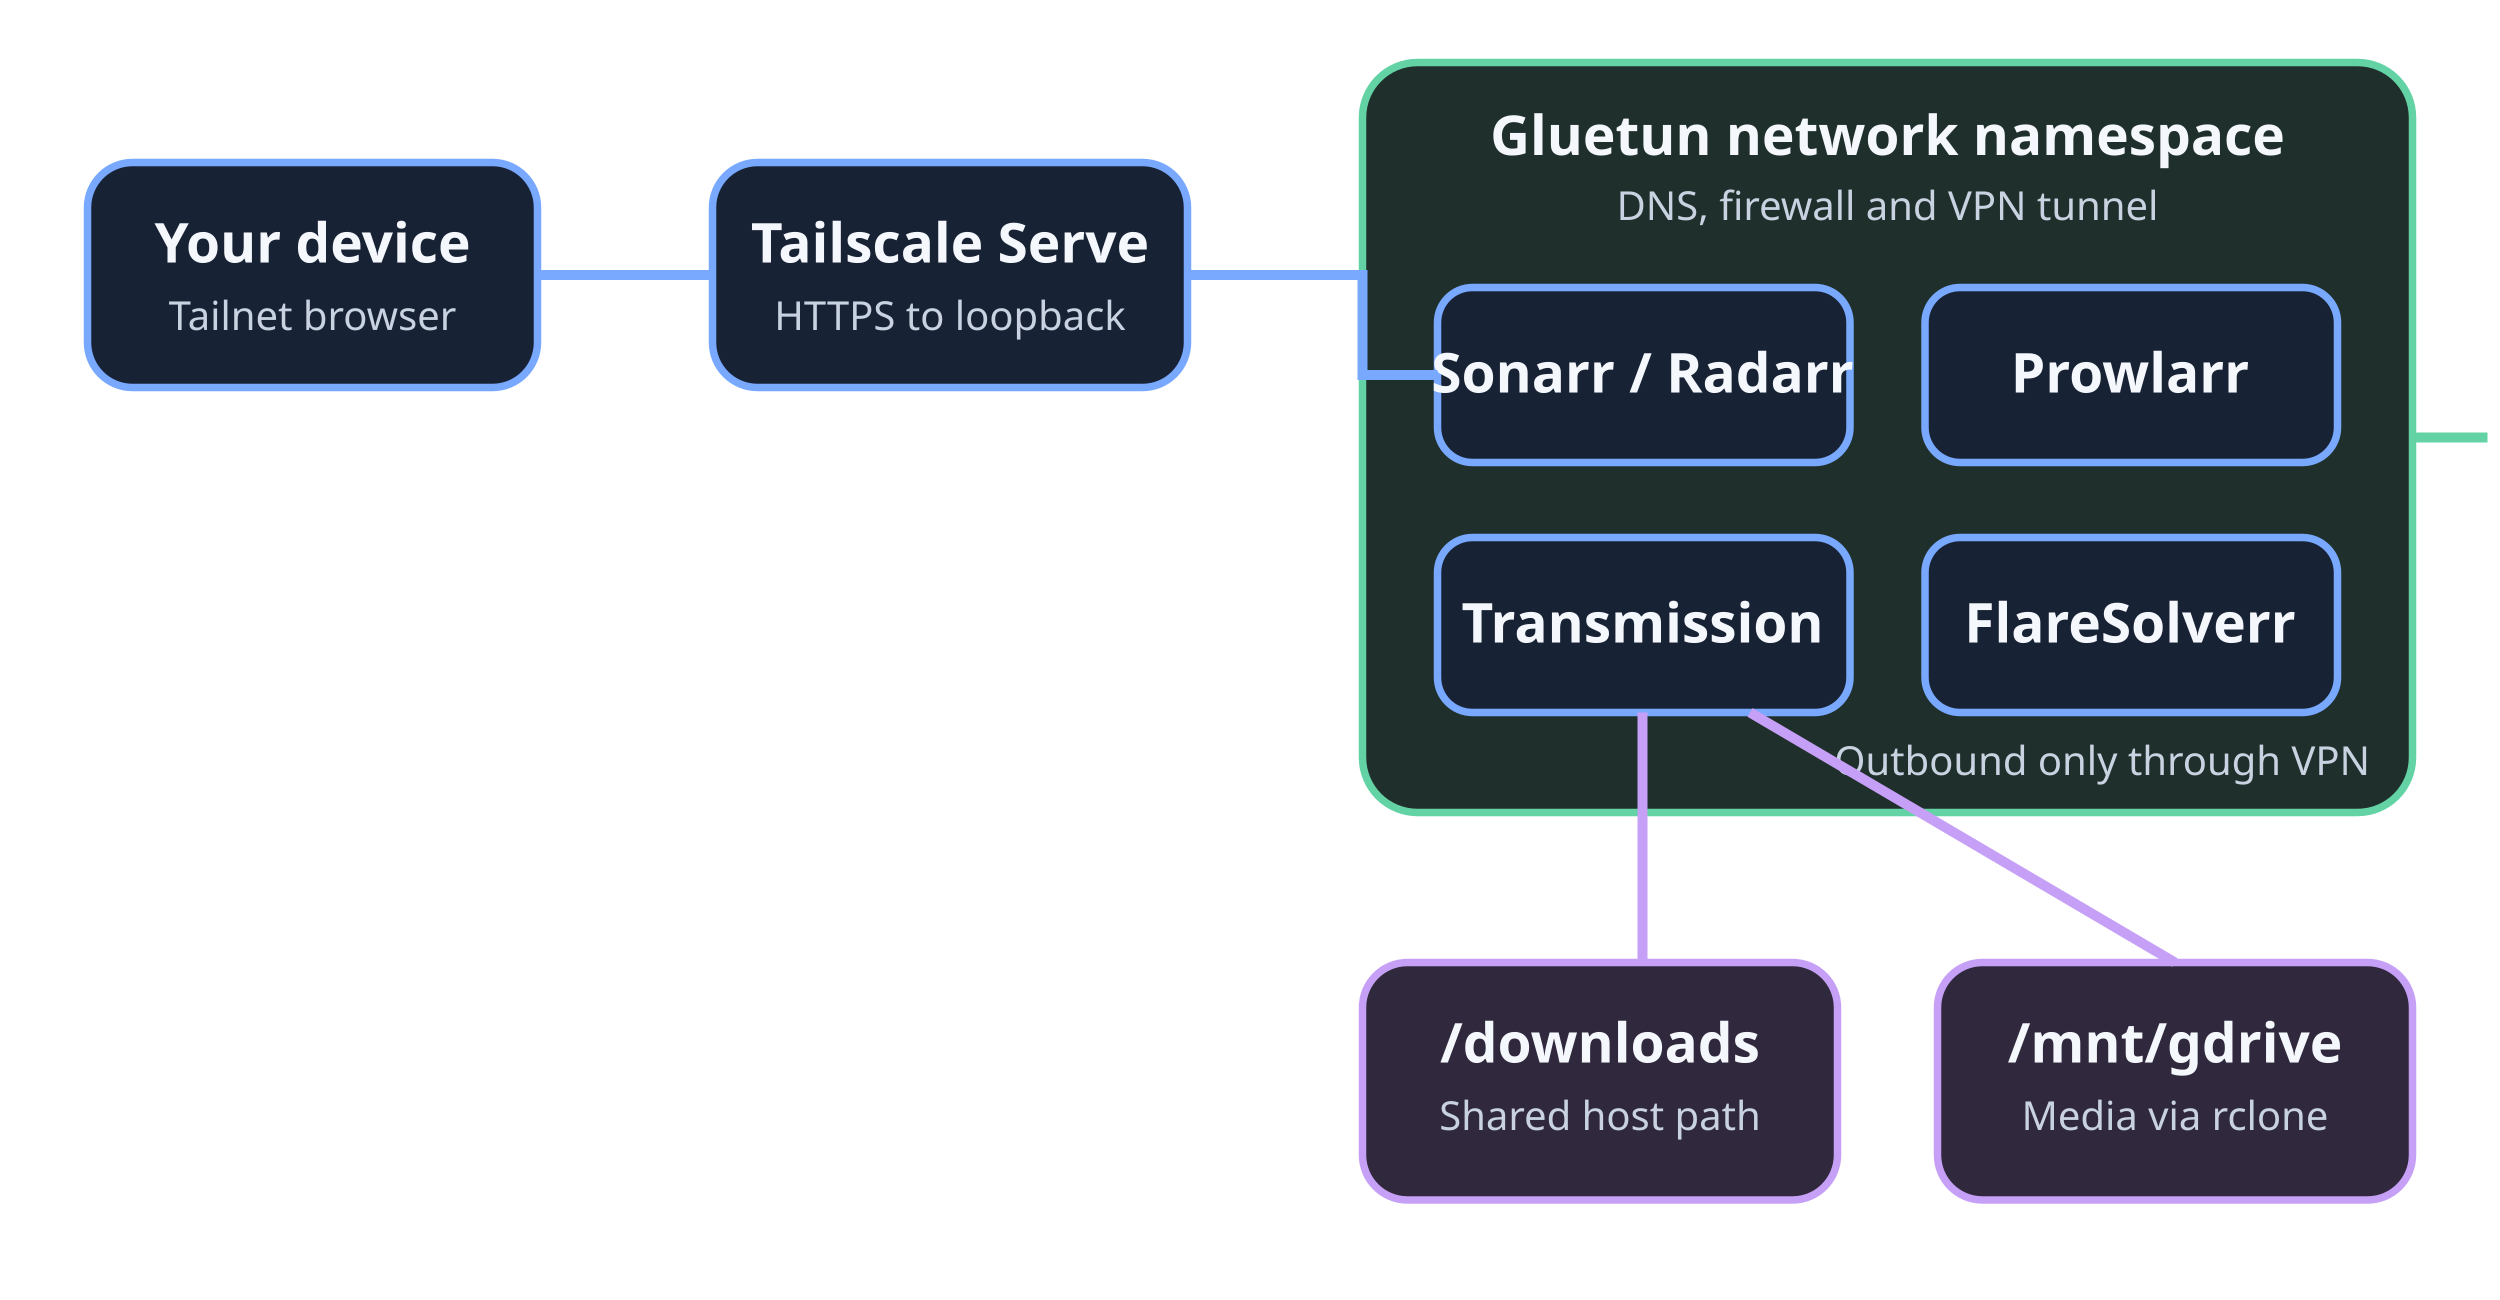
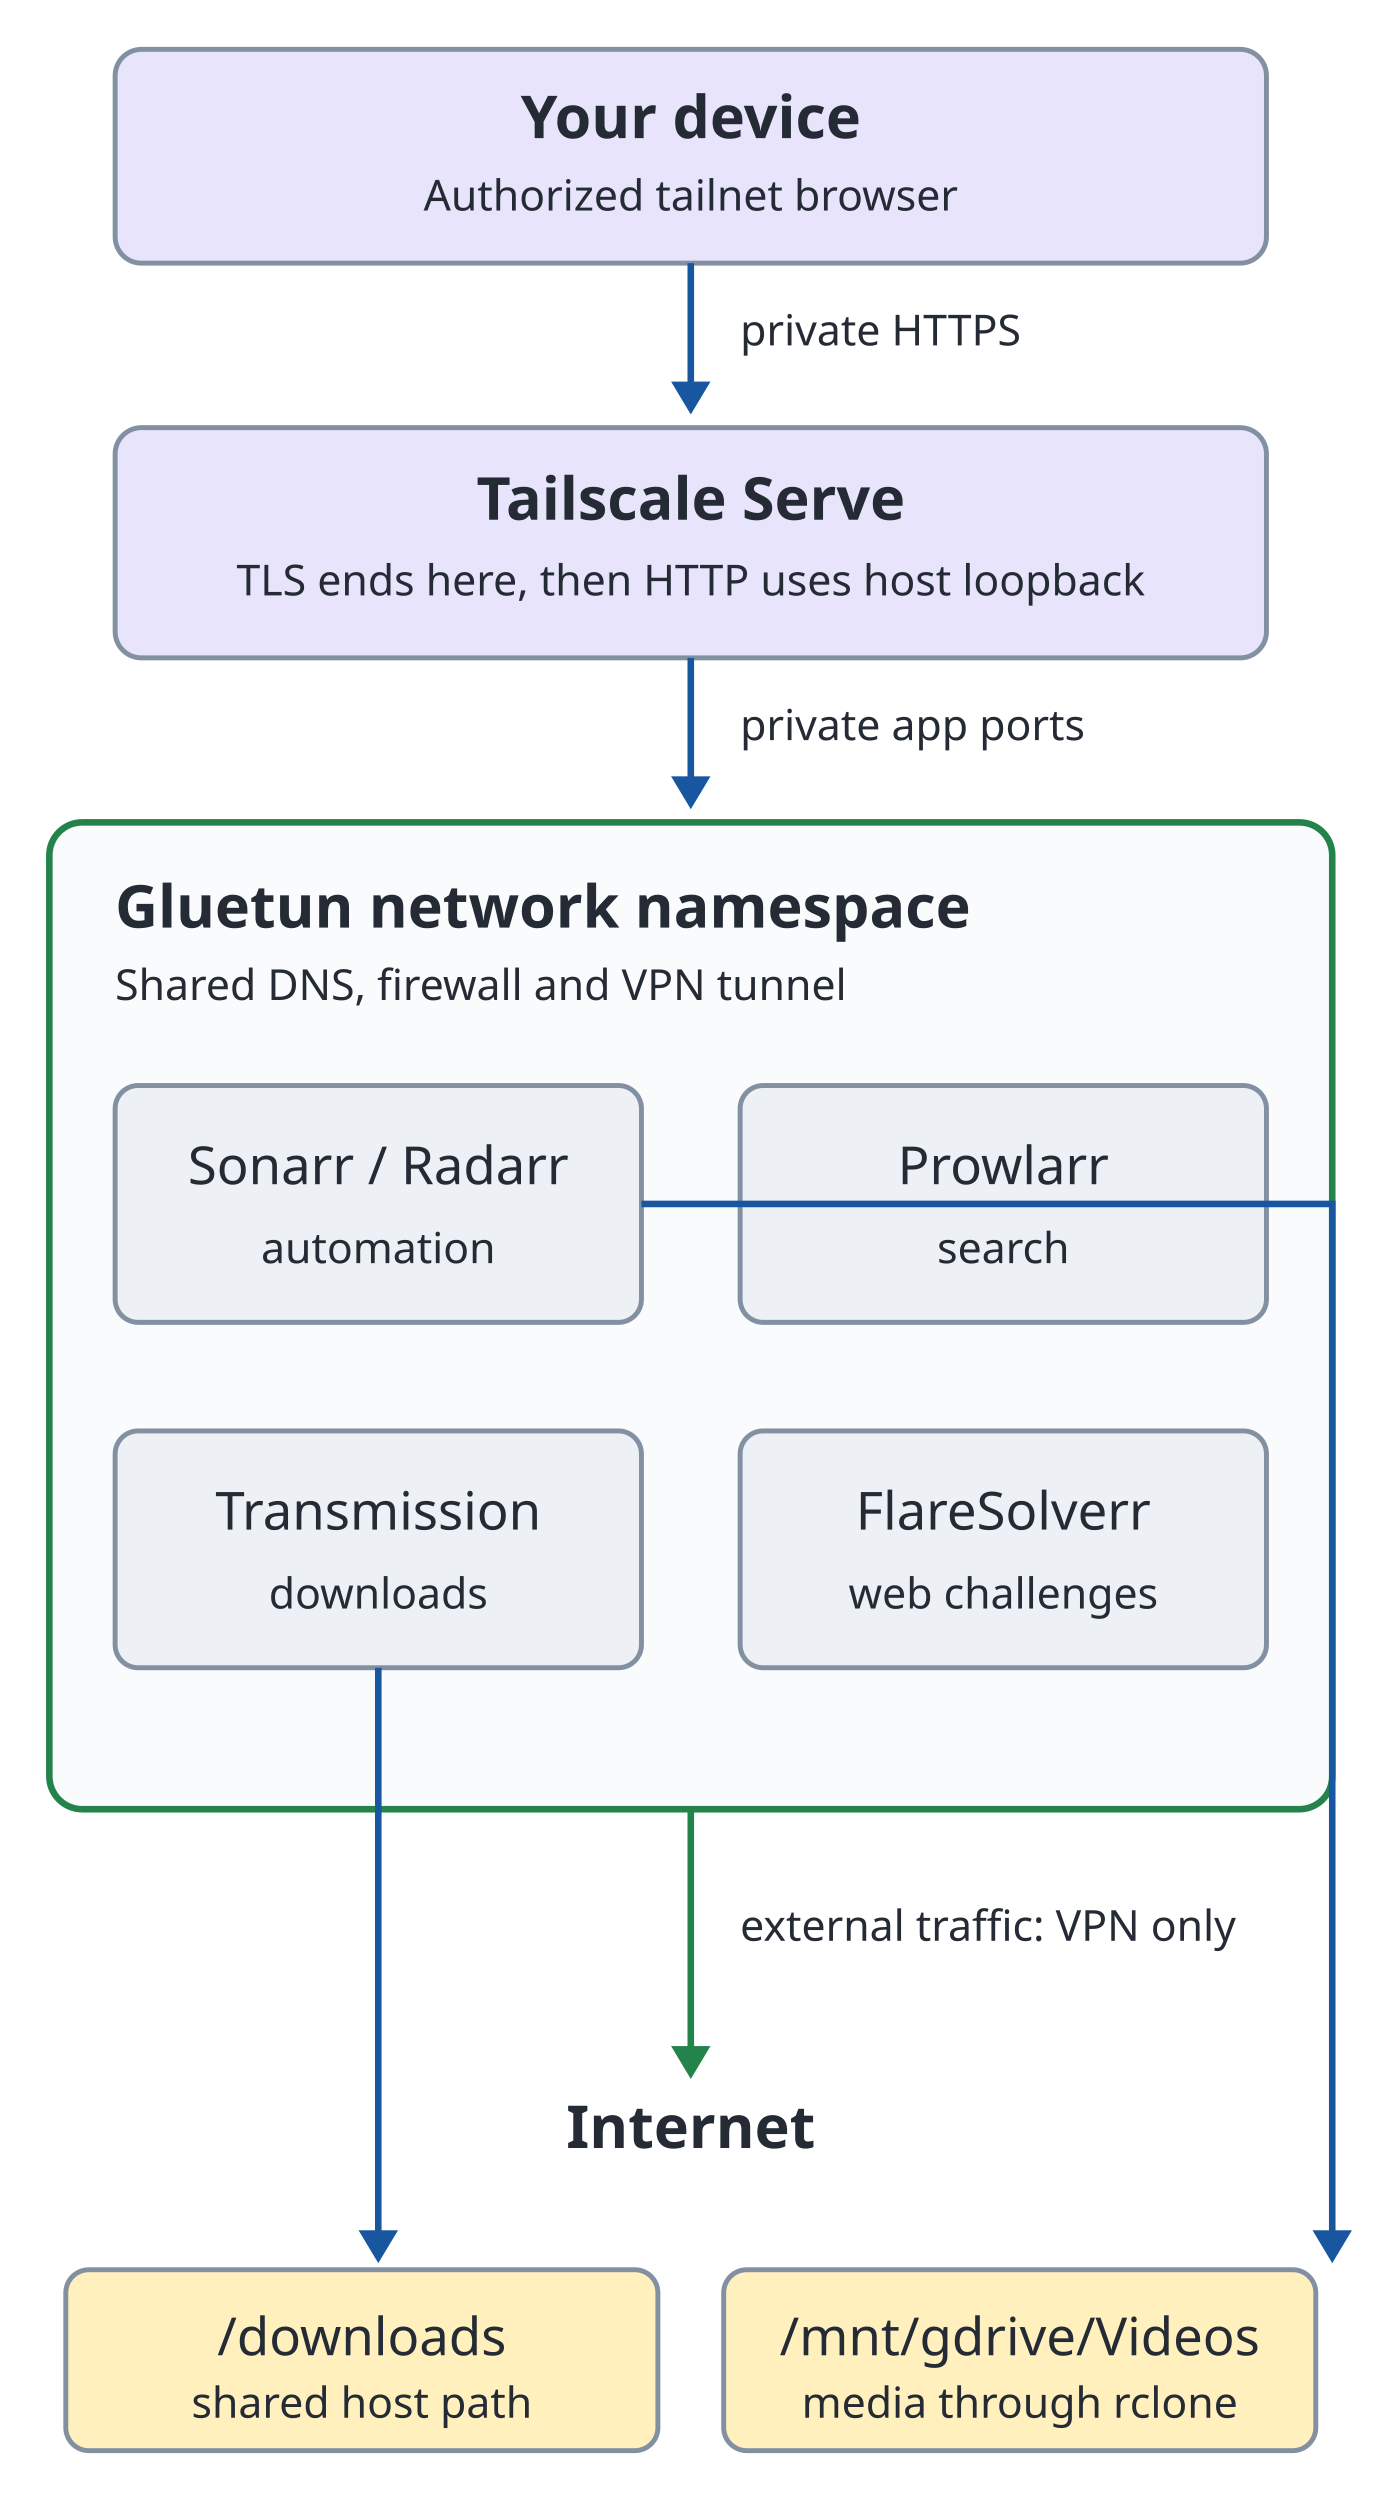
- <svg viewBox="0 0 1000 520" role="img" aria-labelledby="title desc">
-   <style>.box{fill:#182235;stroke:#78a9ff;stroke-width:3}.vpn{fill:#1f2f2b;stroke:#63d3a5;stroke-width:3}.store{fill:#30283d;stroke:#c6a0f6;stroke-width:3}.label{fill:#f4f7fb;font:700 22px sans-serif}.small{fill:#c8d2e1;font:16px sans-serif}.line{fill:none;stroke:#78a9ff;stroke-width:4}.vline{fill:none;stroke:#63d3a5;stroke-width:4}.sline{fill:none;stroke:#c6a0f6;stroke-width:4}</style>
-   <rect class="box" x="35" y="65" width="180" height="90" rx="18" />
-   <text class="label" x="125" y="105" text-anchor="middle">Your device</text>
-   <text class="small" x="125" y="132" text-anchor="middle">Tailnet browser</text>
-   <rect class="box" x="285" y="65" width="190" height="90" rx="18" />
-   <text class="label" x="380" y="105" text-anchor="middle">Tailscale Serve</text>
-   <text class="small" x="380" y="132" text-anchor="middle">HTTPS to loopback</text>
-   <path class="line" d="M215 110 L285 110" />
-   <rect class="vpn" x="545" y="25" width="420" height="300" rx="22" />
-   <text class="label" x="755" y="62" text-anchor="middle">Gluetun network namespace</text>
-   <text class="small" x="755" y="88" text-anchor="middle">DNS, firewall and VPN tunnel</text>
-   <rect class="box" x="575" y="115" width="165" height="70" rx="14" />
-   <text class="label" x="657" y="157" text-anchor="middle">Sonarr / Radarr</text>
-   <rect class="box" x="770" y="115" width="165" height="70" rx="14" />
-   <text class="label" x="852" y="157" text-anchor="middle">Prowlarr</text>
-   <rect class="box" x="575" y="215" width="165" height="70" rx="14" />
-   <text class="label" x="657" y="257" text-anchor="middle">Transmission</text>
-   <rect class="box" x="770" y="215" width="165" height="70" rx="14" />
-   <text class="label" x="852" y="257" text-anchor="middle">FlareSolverr</text>
-   <path class="line" d="M475 110 L545 110 L545 150 L575 150" />
-   <path class="vline" d="M965 175 L995 175" />
-   <text class="small" x="948" y="310" text-anchor="end">Outbound only through VPN</text>
-   <rect class="store" x="545" y="385" width="190" height="95" rx="18" />
-   <text class="label" x="640" y="425" text-anchor="middle">/downloads</text>
-   <text class="small" x="640" y="452" text-anchor="middle">Shared host path</text>
-   <rect class="store" x="775" y="385" width="190" height="95" rx="18" />
-   <text class="label" x="870" y="425" text-anchor="middle">/mnt/gdrive</text>
-   <text class="small" x="870" y="452" text-anchor="middle">Media via rclone</text>
-   <path class="sline" d="M657 285 L657 385" />
-   <path class="sline" d="M700 285 L870 385" />
+ <svg xmlns="http://www.w3.org/2000/svg" class="diagram" viewBox="0 0 420 760" role="img" aria-labelledby="media-stack-title media-stack-desc">
+   <style>.diagram text{font-family:system-ui,sans-serif;font-size:16px;fill:var(--ink,#242b35)}.diagram .small{font-size:13px}.diagram .title{font-size:18px;font-weight:700}.diagram .boundary{fill:var(--paper,#fafbfc);stroke:#23834b;stroke-width:2}.diagram .private{fill:#e8e4fb;stroke:var(--line,#8290a2);stroke-width:1.5}.diagram .service{fill:var(--code,#edf0f4);stroke:var(--line,#8290a2);stroke-width:1.5}.diagram .storage{fill:#fff0bd;stroke:var(--line,#8290a2);stroke-width:1.5}.diagram .arrow{fill:none;stroke:var(--link,#1856a0);stroke-width:2}.diagram .vpn{fill:none;stroke:#23834b;stroke-width:2}.diagram .arrowhead{fill:var(--link,#1856a0)}.diagram .vpnhead{fill:#23834b}</style>
+   <rect class="private" x="35" y="15" width="350" height="65" rx="8" />
+   <text class="title" x="210" y="42" text-anchor="middle">Your device</text>
+   <text class="small" x="210" y="64" text-anchor="middle">Authorized tailnet browser</text>
+   <path class="arrow" d="M210 80v42" />
+   <path class="arrowhead" d="M204 116l6 10 6-10z" />
+   <text class="small" x="225" y="105">private HTTPS</text>
+   <rect class="private" x="35" y="130" width="350" height="70" rx="8" />
+   <text class="title" x="210" y="158" text-anchor="middle">Tailscale Serve</text>
+   <text class="small" x="210" y="181" text-anchor="middle">TLS ends here, then HTTP uses host loopback</text>
+   <path class="arrow" d="M210 200v42" />
+   <path class="arrowhead" d="M204 236l6 10 6-10z" />
+   <text class="small" x="225" y="225">private app ports</text>
+   <rect class="boundary" x="15" y="250" width="390" height="300" rx="10" />
+   <text class="title" x="35" y="282">Gluetun network namespace</text>
+   <text class="small" x="35" y="304">Shared DNS, firewall and VPN tunnel</text>
+   <rect class="service" x="35" y="330" width="160" height="72" rx="7" />
+   <text x="115" y="360" text-anchor="middle">Sonarr / Radarr</text>
+   <text class="small" x="115" y="384" text-anchor="middle">automation</text>
+   <rect class="service" x="225" y="330" width="160" height="72" rx="7" />
+   <text x="305" y="360" text-anchor="middle">Prowlarr</text>
+   <text class="small" x="305" y="384" text-anchor="middle">search</text>
+   <rect class="service" x="35" y="435" width="160" height="72" rx="7" />
+   <text x="115" y="465" text-anchor="middle">Transmission</text>
+   <text class="small" x="115" y="489" text-anchor="middle">downloads</text>
+   <rect class="service" x="225" y="435" width="160" height="72" rx="7" />
+   <text x="305" y="465" text-anchor="middle">FlareSolverr</text>
+   <text class="small" x="305" y="489" text-anchor="middle">web challenges</text>
+   <path class="vpn" d="M210 550v78" />
+   <path class="vpnhead" d="M204 622l6 10 6-10z" />
+   <text class="small" x="225" y="590">external traffic: VPN only</text>
+   <text class="title" x="210" y="653" text-anchor="middle">Internet</text>
+   <path class="arrow" d="M115 507v177" />
+   <path class="arrowhead" d="M109 678l6 10 6-10z" />
+   <path class="arrow" d="M195 366h210v318" />
+   <path class="arrowhead" d="M399 678l6 10 6-10z" />
+   <rect class="storage" x="20" y="690" width="180" height="55" rx="7" />
+   <text x="110" y="716" text-anchor="middle">/downloads</text>
+   <text class="small" x="110" y="735" text-anchor="middle">shared host path</text>
+   <rect class="storage" x="220" y="690" width="180" height="55" rx="7" />
+   <text x="310" y="716" text-anchor="middle">/mnt/gdrive/Videos</text>
+   <text class="small" x="310" y="735" text-anchor="middle">media through rclone</text>
</svg>
